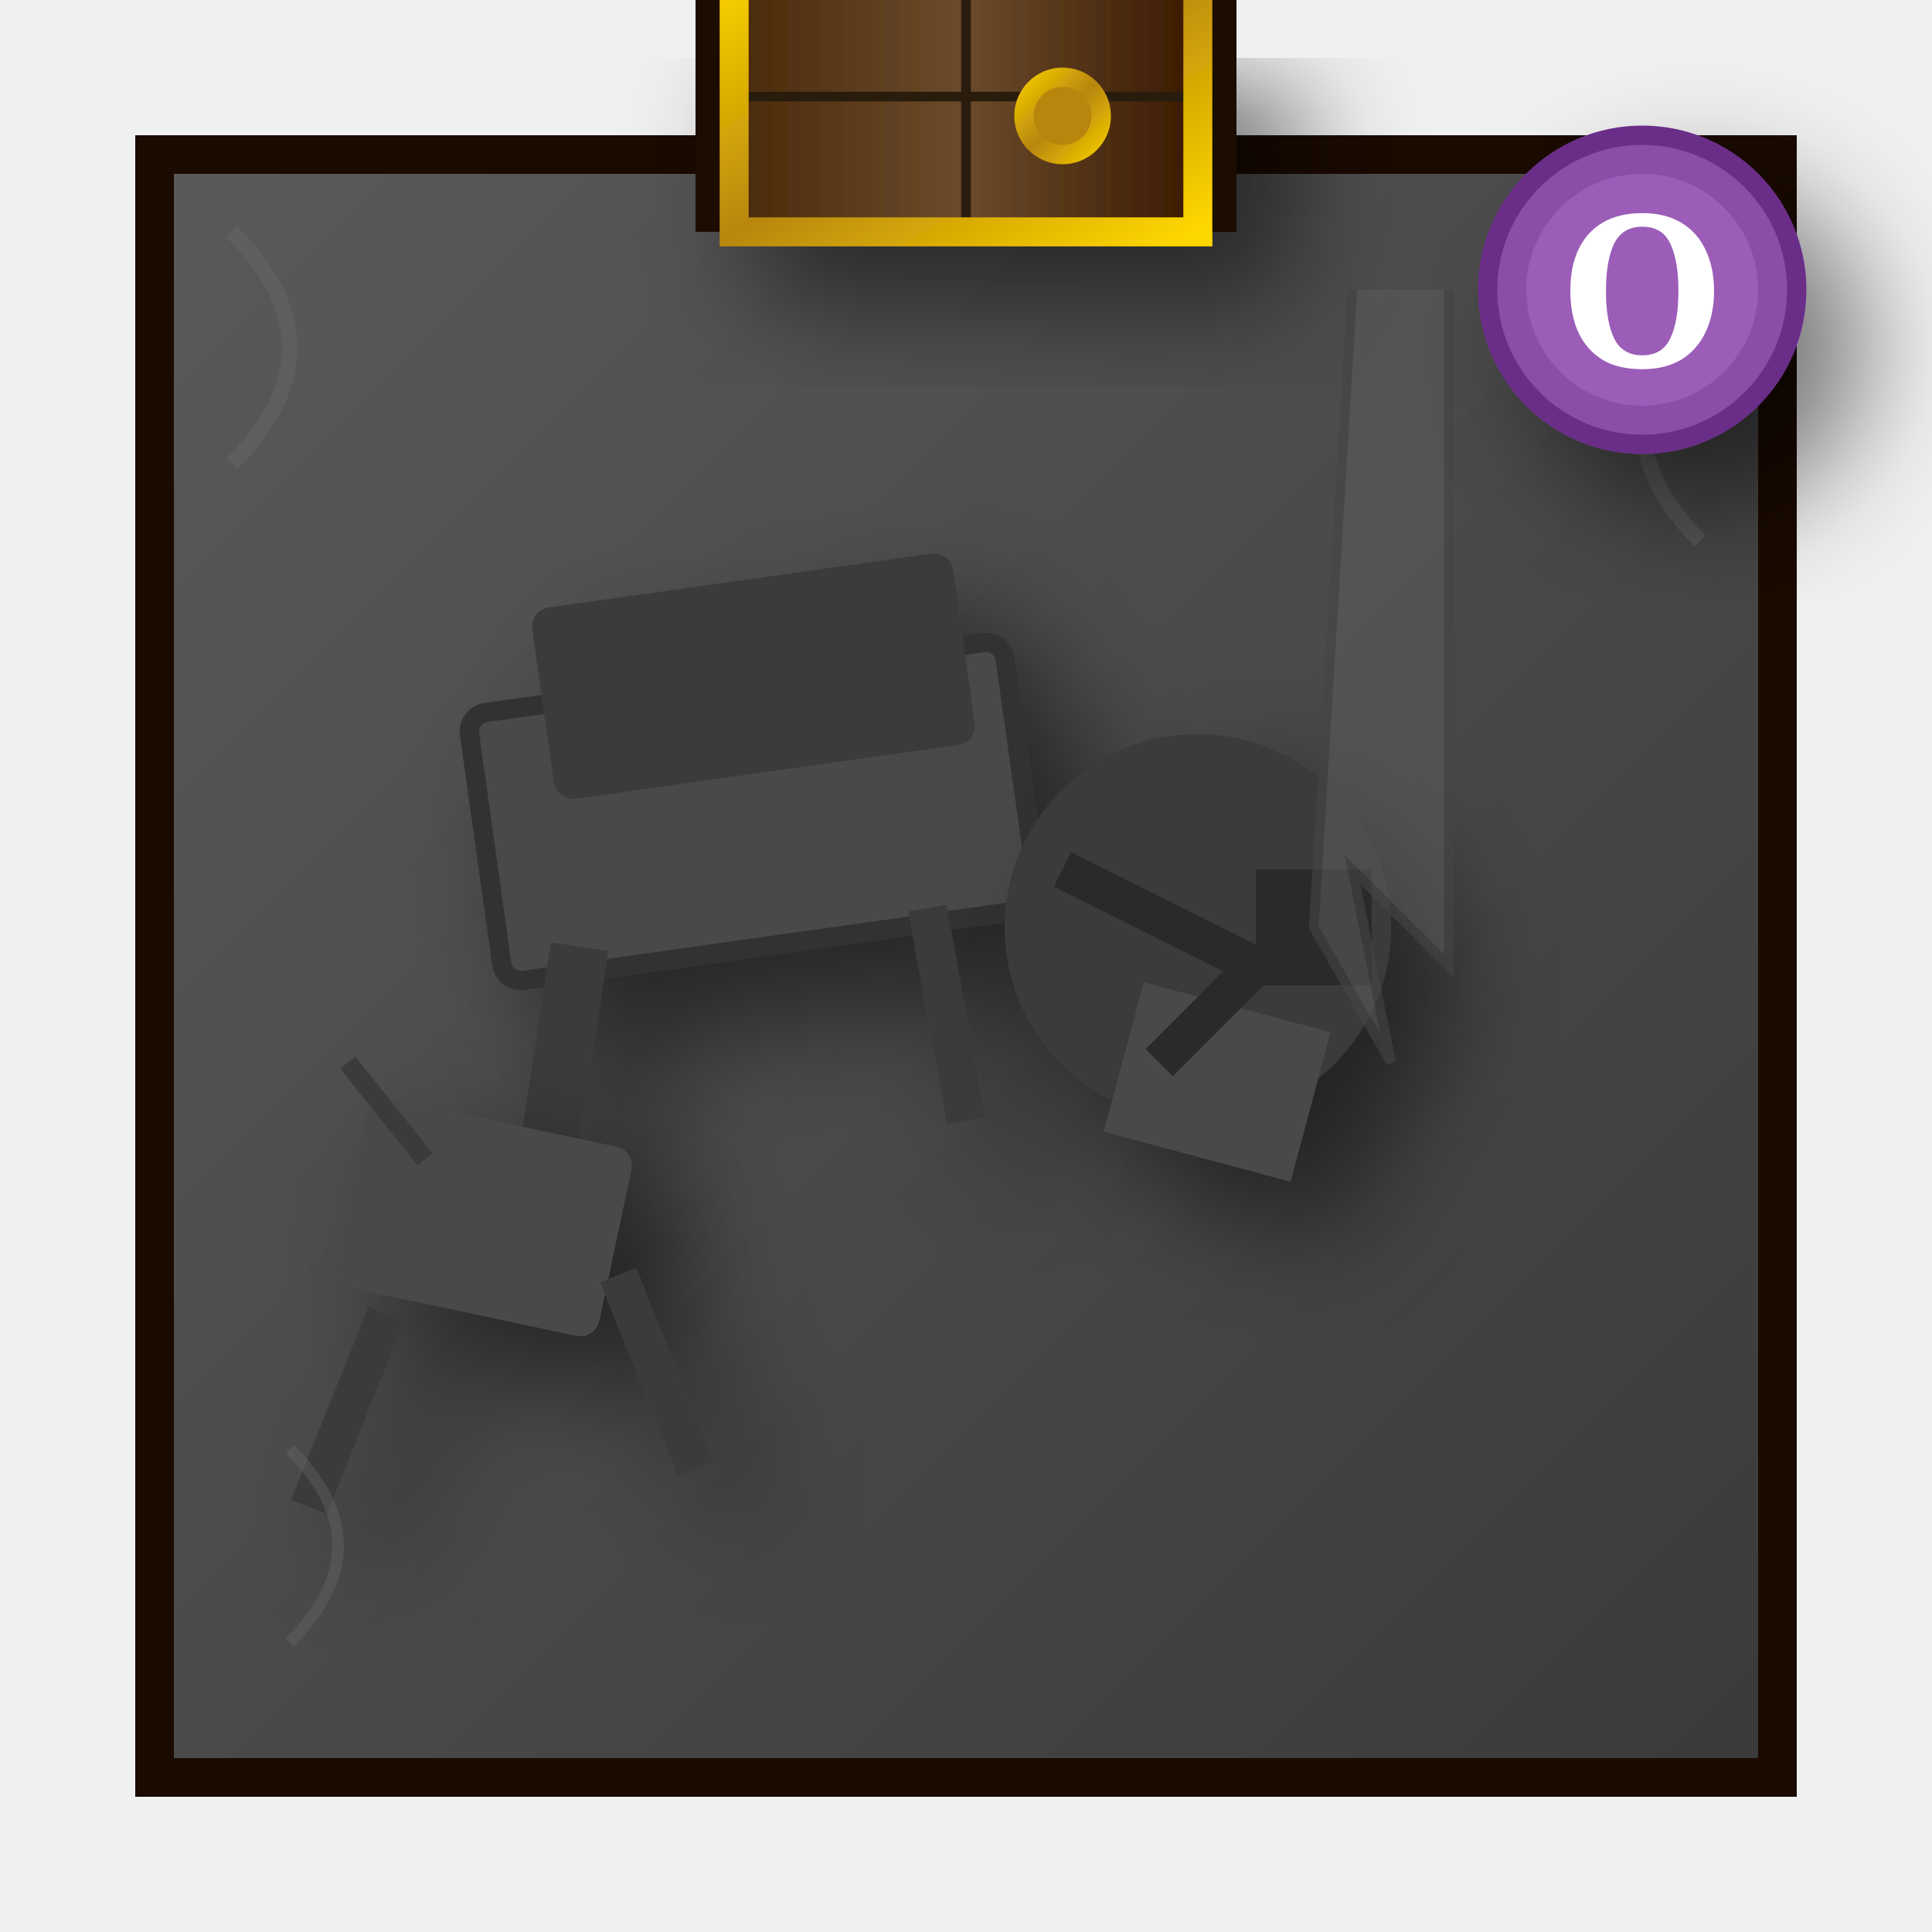
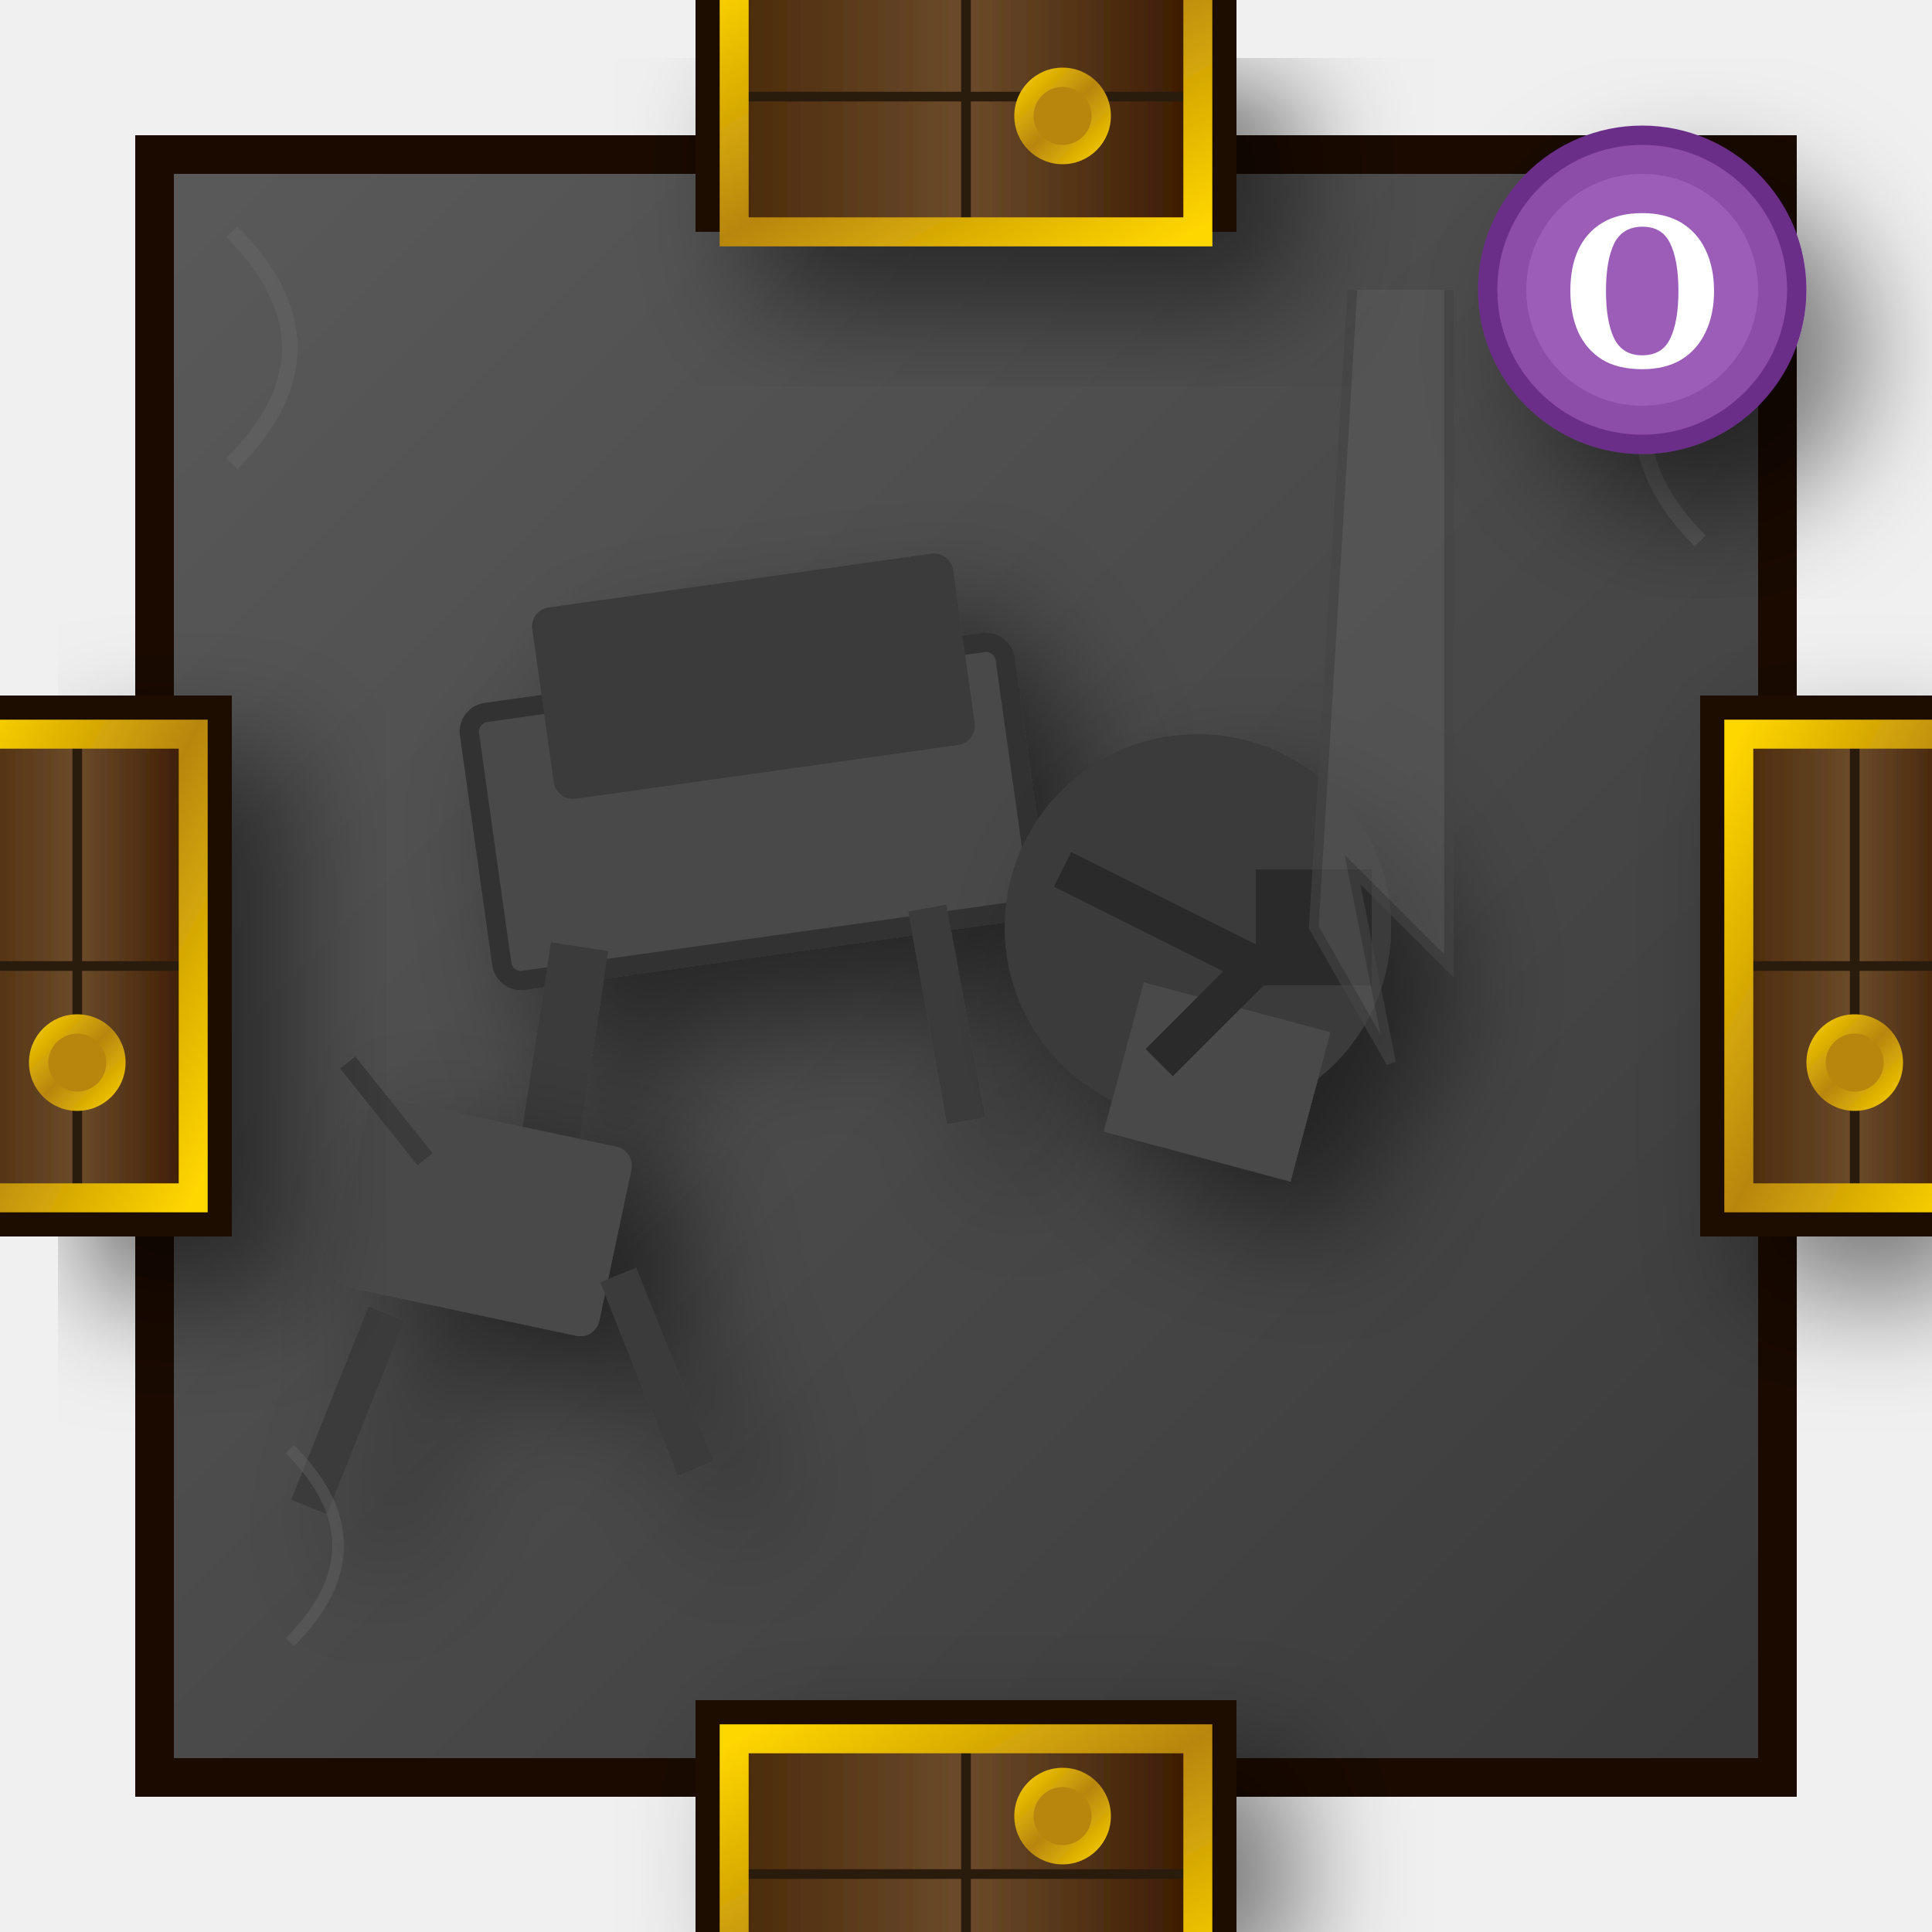
<svg xmlns="http://www.w3.org/2000/svg" viewBox="0 0 100 100" width="400" height="400">
  <defs>
    <linearGradient id="floorGrad" x1="0%" y1="0%" x2="100%" y2="100%">
      <stop offset="0%" style="stop-color:#5A5A5A" />
      <stop offset="100%" style="stop-color:#3A3A3A" />
    </linearGradient>
    <linearGradient id="doorWood" x1="0%" y1="0%" x2="100%" y2="0%">
      <stop offset="0%" style="stop-color:#4A2A0A" />
      <stop offset="50%" style="stop-color:#6B4B2B" />
      <stop offset="100%" style="stop-color:#3A1A00" />
    </linearGradient>
    <linearGradient id="goldTrim" x1="0%" y1="0%" x2="100%" y2="100%">
      <stop offset="0%" style="stop-color:#FFD700" />
      <stop offset="50%" style="stop-color:#B8860B" />
      <stop offset="100%" style="stop-color:#FFD700" />
    </linearGradient>
    <filter id="softShadow" x="-50%" y="-50%" width="200%" height="200%">
      <feGaussianBlur in="SourceAlpha" stdDeviation="3" />
      <feOffset dx="3" dy="3" result="offsetblur" />
      <feComponentTransfer>
        <feFuncA type="linear" slope="0.5" />
      </feComponentTransfer>
      <feMerge>
        <feMergeNode />
        <feMergeNode in="SourceGraphic" />
      </feMerge>
    </filter>
  </defs>
  <rect x="8" y="8" width="84" height="84" fill="url(#floorGrad)" stroke="#1A0A00" stroke-width="2" />
  <g filter="url(#softShadow)">
    <rect x="25" y="35" width="28" height="14" fill="#4A4A4A" stroke="#333" stroke-width="1" transform="rotate(-8 39 42)" rx="1" />
    <rect x="28" y="30" width="22" height="10" fill="#3A3A3A" transform="rotate(-8 39 35)" rx="1" />
    <line x1="30" y1="49" x2="28" y2="62" stroke="#3A3A3A" stroke-width="3" />
    <line x1="48" y1="47" x2="50" y2="58" stroke="#3A3A3A" stroke-width="2" />
  </g>
  <g filter="url(#softShadow)">
    <circle cx="62" cy="48" r="10" fill="#3A3A3A" />
    <rect x="58" y="52" width="10" height="8" fill="#4A4A4A" transform="rotate(15 63 56)" />
    <rect x="65" y="45" width="6" height="6" fill="#2A2A2A" />
    <path d="M55,45 L65,50 L60,55" fill="none" stroke="#2A2A2A" stroke-width="2" />
  </g>
  <g filter="url(#softShadow)">
    <rect x="18" y="58" width="14" height="10" fill="#4A4A4A" transform="rotate(12 25 63)" rx="1" />
    <line x1="20" y1="68" x2="16" y2="78" stroke="#3A3A3A" stroke-width="2" />
    <line x1="32" y1="66" x2="36" y2="76" stroke="#3A3A3A" stroke-width="2" />
    <line x1="22" y1="60" x2="18" y2="55" stroke="#3A3A3A" stroke-width="1" />
  </g>
  <path d="M75,15 L75,50 L70,45 L72,55 L68,48 L70,15" fill="#5A5A5A" opacity="0.6" stroke="#444" stroke-width="0.5" />
  <path d="M12,12 Q18,18 12,24" fill="none" stroke="#666" stroke-width="0.8" opacity="0.5" />
  <path d="M88,15 Q82,22 88,28" fill="none" stroke="#666" stroke-width="0.8" opacity="0.5" />
  <path d="M15,75 Q20,80 15,85" fill="none" stroke="#666" stroke-width="0.6" opacity="0.4" />
  <g filter="url(#softShadow)">
    <rect x="36" y="-4" width="28" height="16" fill="#1A0A00" />
    <rect x="38" y="-2" width="24" height="14" fill="url(#doorWood)" />
    <line x1="50" y1="-2" x2="50" y2="12" stroke="#2A1A0A" stroke-width="0.5" />
    <line x1="38" y1="5" x2="62" y2="5" stroke="#2A1A0A" stroke-width="0.5" />
    <rect x="38" y="-2" width="24" height="14" fill="none" stroke="url(#goldTrim)" stroke-width="1.5" />
    <circle cx="55" cy="6" r="2.5" fill="url(#goldTrim)" />
    <circle cx="55" cy="6" r="1.5" fill="#B8860B" />
  </g>
  <g filter="url(#softShadow)">
+     <rect x="36" y="88" width="28" height="16" fill="#1A0A00" />
+     <rect x="38" y="90" width="24" height="14" fill="url(#doorWood)" />
+     <line x1="50" y1="90" x2="50" y2="104" stroke="#2A1A0A" stroke-width="0.5" />
+     <line x1="38" y1="97" x2="62" y2="97" stroke="#2A1A0A" stroke-width="0.5" />
+     <rect x="38" y="90" width="24" height="14" fill="none" stroke="url(#goldTrim)" stroke-width="1.5" />
+     <circle cx="55" cy="94" r="2.5" fill="url(#goldTrim)" />
+     <circle cx="55" cy="94" r="1.5" fill="#B8860B" />
+   </g>
+   <g filter="url(#softShadow)">
+     <rect x="88" y="36" width="16" height="28" fill="#1A0A00" />
+     <rect x="90" y="38" width="12" height="24" fill="url(#doorWood)" />
+     <line x1="90" y1="50" x2="102" y2="50" stroke="#2A1A0A" stroke-width="0.5" />
+     <line x1="96" y1="38" x2="96" y2="62" stroke="#2A1A0A" stroke-width="0.5" />
+     <rect x="90" y="38" width="12" height="24" fill="none" stroke="url(#goldTrim)" stroke-width="1.5" />
+     <circle cx="96" cy="55" r="2.5" fill="url(#goldTrim)" />
+     <circle cx="96" cy="55" r="1.5" fill="#B8860B" />
+   </g>
+   <g filter="url(#softShadow)">
+     <rect x="-4" y="36" width="16" height="28" fill="#1A0A00" />
+     <rect x="-2" y="38" width="12" height="24" fill="url(#doorWood)" />
+     <line x1="-2" y1="50" x2="10" y2="50" stroke="#2A1A0A" stroke-width="0.5" />
+     <line x1="4" y1="38" x2="4" y2="62" stroke="#2A1A0A" stroke-width="0.5" />
+     <rect x="-2" y="38" width="12" height="24" fill="none" stroke="url(#goldTrim)" stroke-width="1.5" />
+     <circle cx="4" cy="55" r="2.5" fill="url(#goldTrim)" />
+     <circle cx="4" cy="55" r="1.5" fill="#B8860B" />
+   </g>
+   <g filter="url(#softShadow)">
    <circle cx="85" cy="15" r="8" fill="#8B4DA8" stroke="#6B2D88" stroke-width="1" />
    <circle cx="85" cy="15" r="6" fill="#AB6DC8" opacity="0.5" />
    <text x="85" y="19" text-anchor="middle" font-size="11" fill="#FFF" font-weight="bold" font-family="serif">O</text>
  </g>
</svg>
